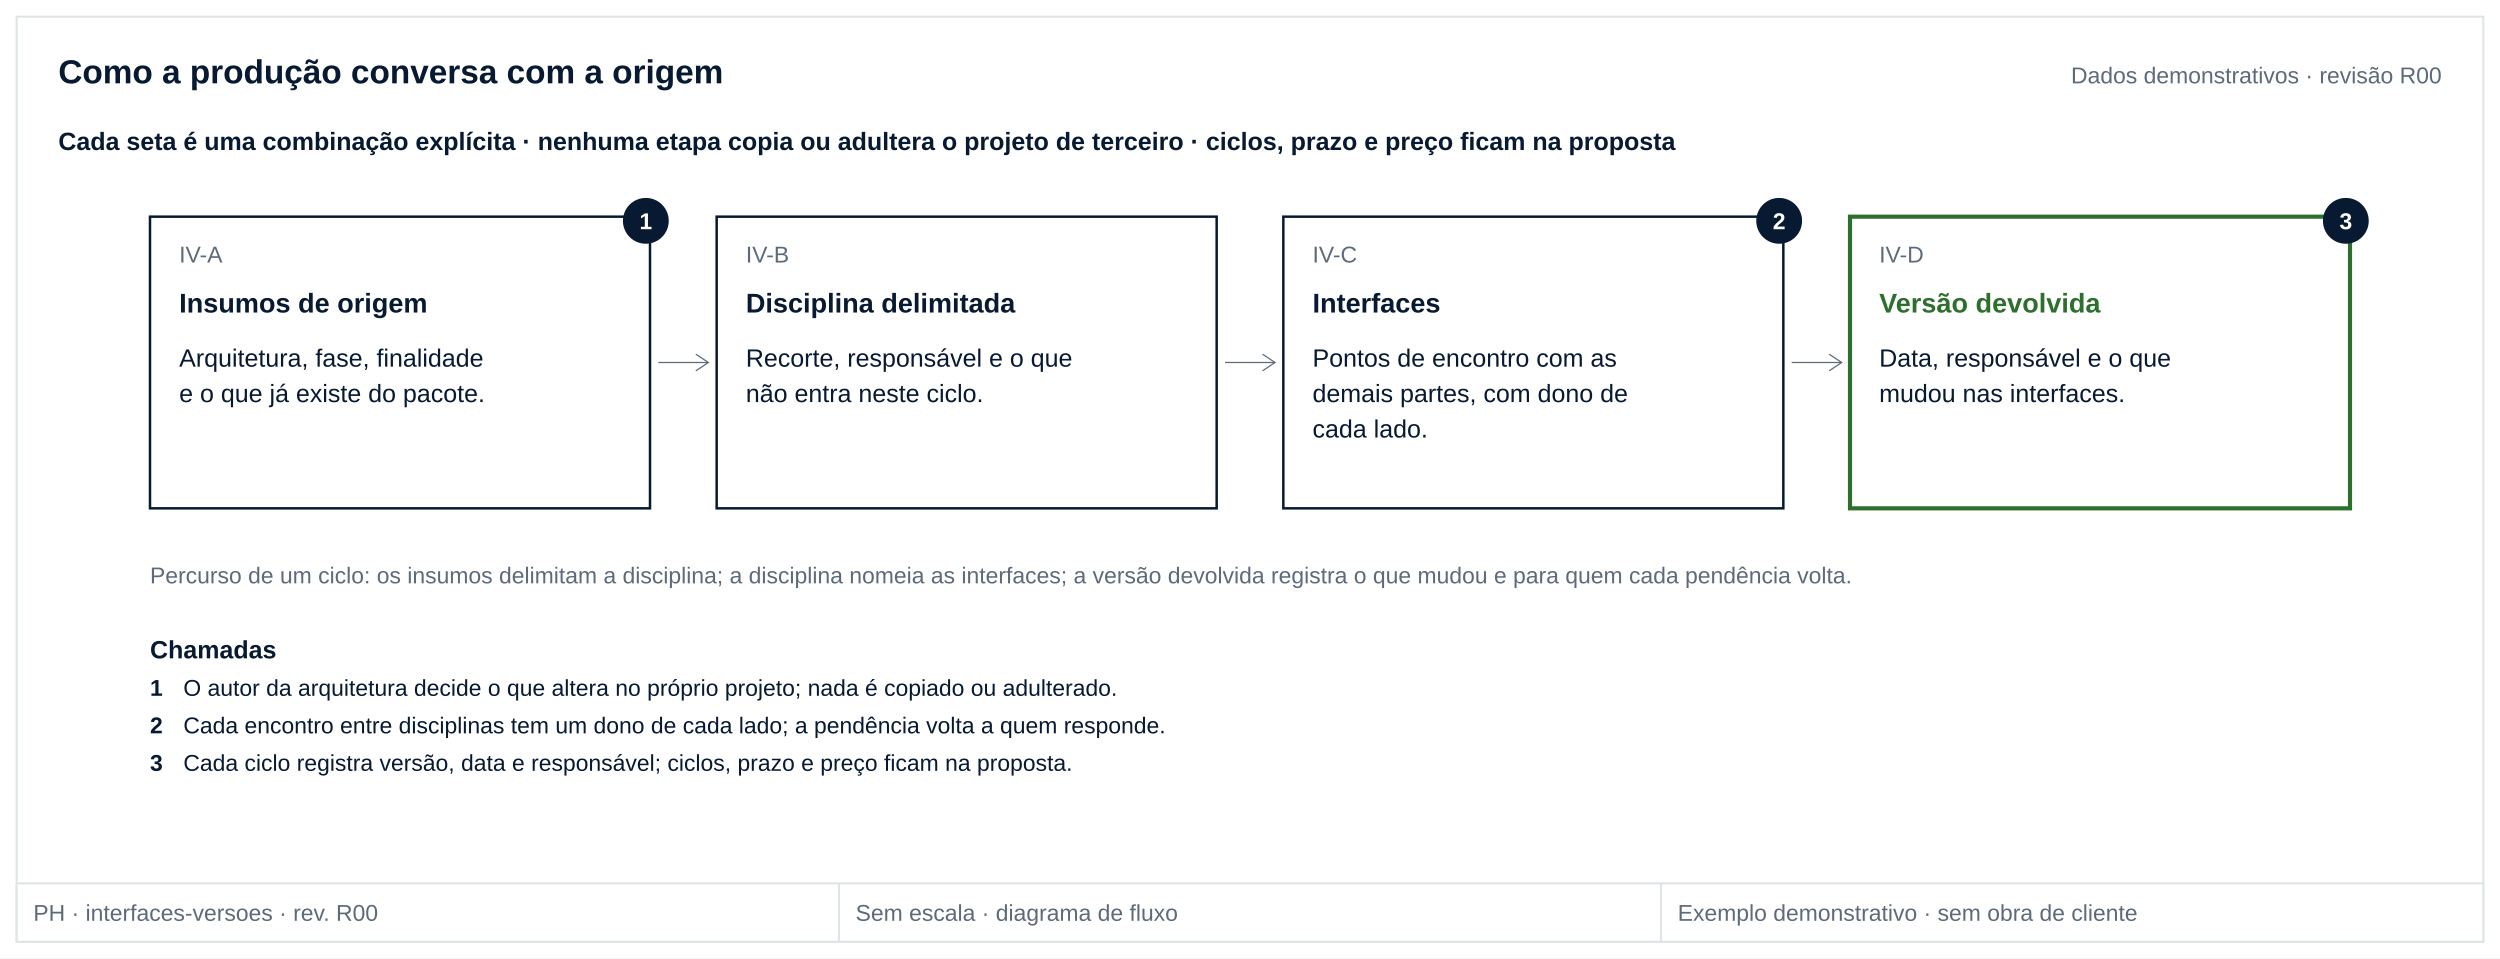
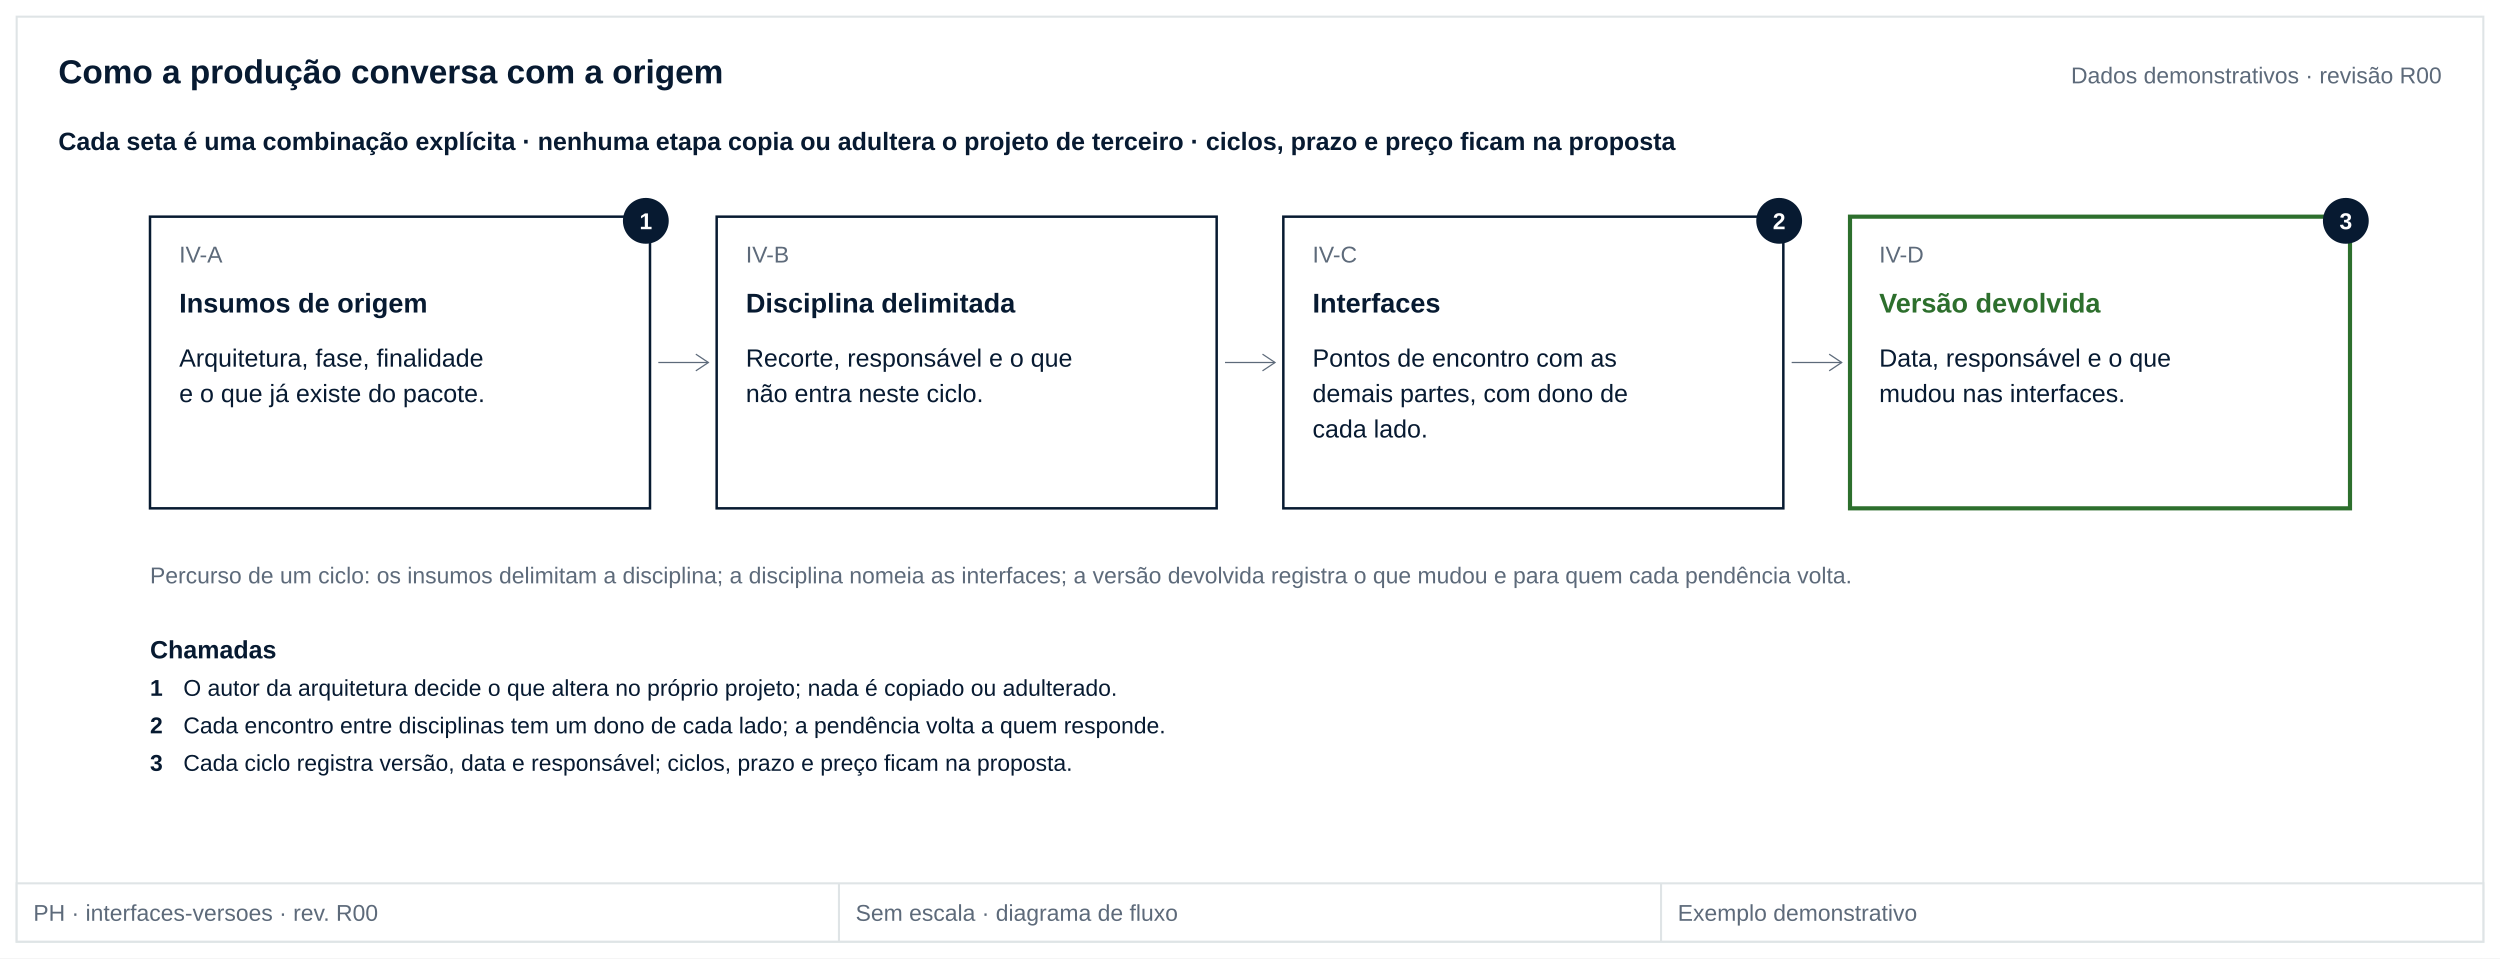
<svg xmlns="http://www.w3.org/2000/svg" viewBox="0 0 1200 460" role="img" aria-labelledby="interfaces-versoes-desktop-title interfaces-versoes-desktop-desc" font-family="Archivo Var, Arial, Helvetica, sans-serif" fill="#071a31">
  <rect x="0" y="0" width="1200" height="460" fill="#ffffff" />
  <rect x="8" y="8" width="1184" height="444" fill="#ffffff" stroke="#dfe4e6" />
  <text x="28" y="40" font-size="16" font-weight="650">Como a produção conversa com a origem</text>
  <text x="1172" y="40" font-size="11" fill="#5d6a7a" text-anchor="end">Dados demonstrativos · revisão R00</text>
  <text x="28" y="72" font-size="12" font-weight="650">Cada seta é uma combinação explícita · nenhuma etapa copia ou adultera o projeto de terceiro · ciclos, prazo e preço ficam na proposta</text>
  <rect x="72" y="104" width="240" height="140" fill="#ffffff" stroke="#071a31" stroke-width="1.2" />
  <text x="86" y="126" font-size="11" fill="#5d6a7a">IV-A</text>
  <text x="86" y="150" font-size="13" font-weight="650">Insumos de origem</text>
  <text x="86" y="176" font-size="12">Arquitetura, fase, finalidade</text>
  <text x="86" y="193" font-size="12">e o que já existe do pacote.</text>
  <g stroke="#5d6a7a" stroke-width="0.6" fill="none">
    <line x1="316" y1="174" x2="340" y2="174" />
    <path d="M334 170L340 174L334 178" />
  </g>
  <g transform="translate(310 106)">
    <circle r="11" fill="#071a31" />
    <text y="4" text-anchor="middle" font-size="11" font-weight="700" fill="#ffffff">1</text>
  </g>
  <rect x="344" y="104" width="240" height="140" fill="#ffffff" stroke="#071a31" stroke-width="1.2" />
  <text x="358" y="126" font-size="11" fill="#5d6a7a">IV-B</text>
  <text x="358" y="150" font-size="13" font-weight="650">Disciplina delimitada</text>
  <text x="358" y="176" font-size="12">Recorte, responsável e o que</text>
  <text x="358" y="193" font-size="12">não entra neste ciclo.</text>
  <g stroke="#5d6a7a" stroke-width="0.6" fill="none">
    <line x1="588" y1="174" x2="612" y2="174" />
    <path d="M606 170L612 174L606 178" />
  </g>
  <rect x="616" y="104" width="240" height="140" fill="#ffffff" stroke="#071a31" stroke-width="1.2" />
  <text x="630" y="126" font-size="11" fill="#5d6a7a">IV-C</text>
  <text x="630" y="150" font-size="13" font-weight="650">Interfaces</text>
  <text x="630" y="176" font-size="12">Pontos de encontro com as</text>
  <text x="630" y="193" font-size="12">demais partes, com dono de</text>
  <text x="630" y="210" font-size="12">cada lado.</text>
  <g stroke="#5d6a7a" stroke-width="0.6" fill="none">
    <line x1="860" y1="174" x2="884" y2="174" />
    <path d="M878 170L884 174L878 178" />
  </g>
  <g transform="translate(854 106)">
    <circle r="11" fill="#071a31" />
    <text y="4" text-anchor="middle" font-size="11" font-weight="700" fill="#ffffff">2</text>
  </g>
  <rect x="888" y="104" width="240" height="140" fill="#ffffff" stroke="#2d6f2d" stroke-width="2" />
  <text x="902" y="126" font-size="11" fill="#5d6a7a">IV-D</text>
  <text x="902" y="150" font-size="13" fill="#2d6f2d" font-weight="650">Versão devolvida</text>
  <text x="902" y="176" font-size="12">Data, responsável e o que</text>
  <text x="902" y="193" font-size="12">mudou nas interfaces.</text>
  <g transform="translate(1126 106)">
    <circle r="11" fill="#071a31" />
    <text y="4" text-anchor="middle" font-size="11" font-weight="700" fill="#ffffff">3</text>
  </g>
  <text x="72" y="280" font-size="11" fill="#5d6a7a">Percurso de um ciclo: os insumos delimitam a disciplina; a disciplina nomeia as interfaces; a versão devolvida registra o que mudou e para quem cada pendência volta.</text>
  <text x="72" y="316" font-size="12" font-weight="650">Chamadas</text>
  <text x="72" y="334" font-size="11">
    <tspan font-weight="700">1</tspan>
    <tspan x="88">O autor da arquitetura decide o que altera no próprio projeto; nada é copiado ou adulterado.</tspan>
  </text>
  <text x="72" y="352" font-size="11">
    <tspan font-weight="700">2</tspan>
    <tspan x="88">Cada encontro entre disciplinas tem um dono de cada lado; a pendência volta a quem responde.</tspan>
  </text>
  <text x="72" y="370" font-size="11">
    <tspan font-weight="700">3</tspan>
    <tspan x="88">Cada ciclo registra versão, data e responsável; ciclos, prazo e preço ficam na proposta.</tspan>
  </text>
  <g id="interfaces-versoes-d-carimbo">
    <rect x="8" y="424" width="1184" height="28" fill="#ffffff" stroke="#dfe4e6" />
    <line x1="402.7" y1="424" x2="402.7" y2="452" stroke="#dfe4e6" />
    <line x1="797.3" y1="424" x2="797.3" y2="452" stroke="#dfe4e6" />
    <text x="16" y="442" font-size="11" fill="#5d6a7a">PH · interfaces-versoes · rev. R00</text>
    <text x="410.7" y="442" font-size="11" fill="#5d6a7a">Sem escala · diagrama de fluxo</text>
-     <text x="805.3" y="442" font-size="11" fill="#5d6a7a">Exemplo demonstrativo · sem obra de cliente</text>
+     <text x="805.3" y="442" font-size="11" fill="#5d6a7a">Exemplo demonstrativo</text>
  </g>
</svg>
